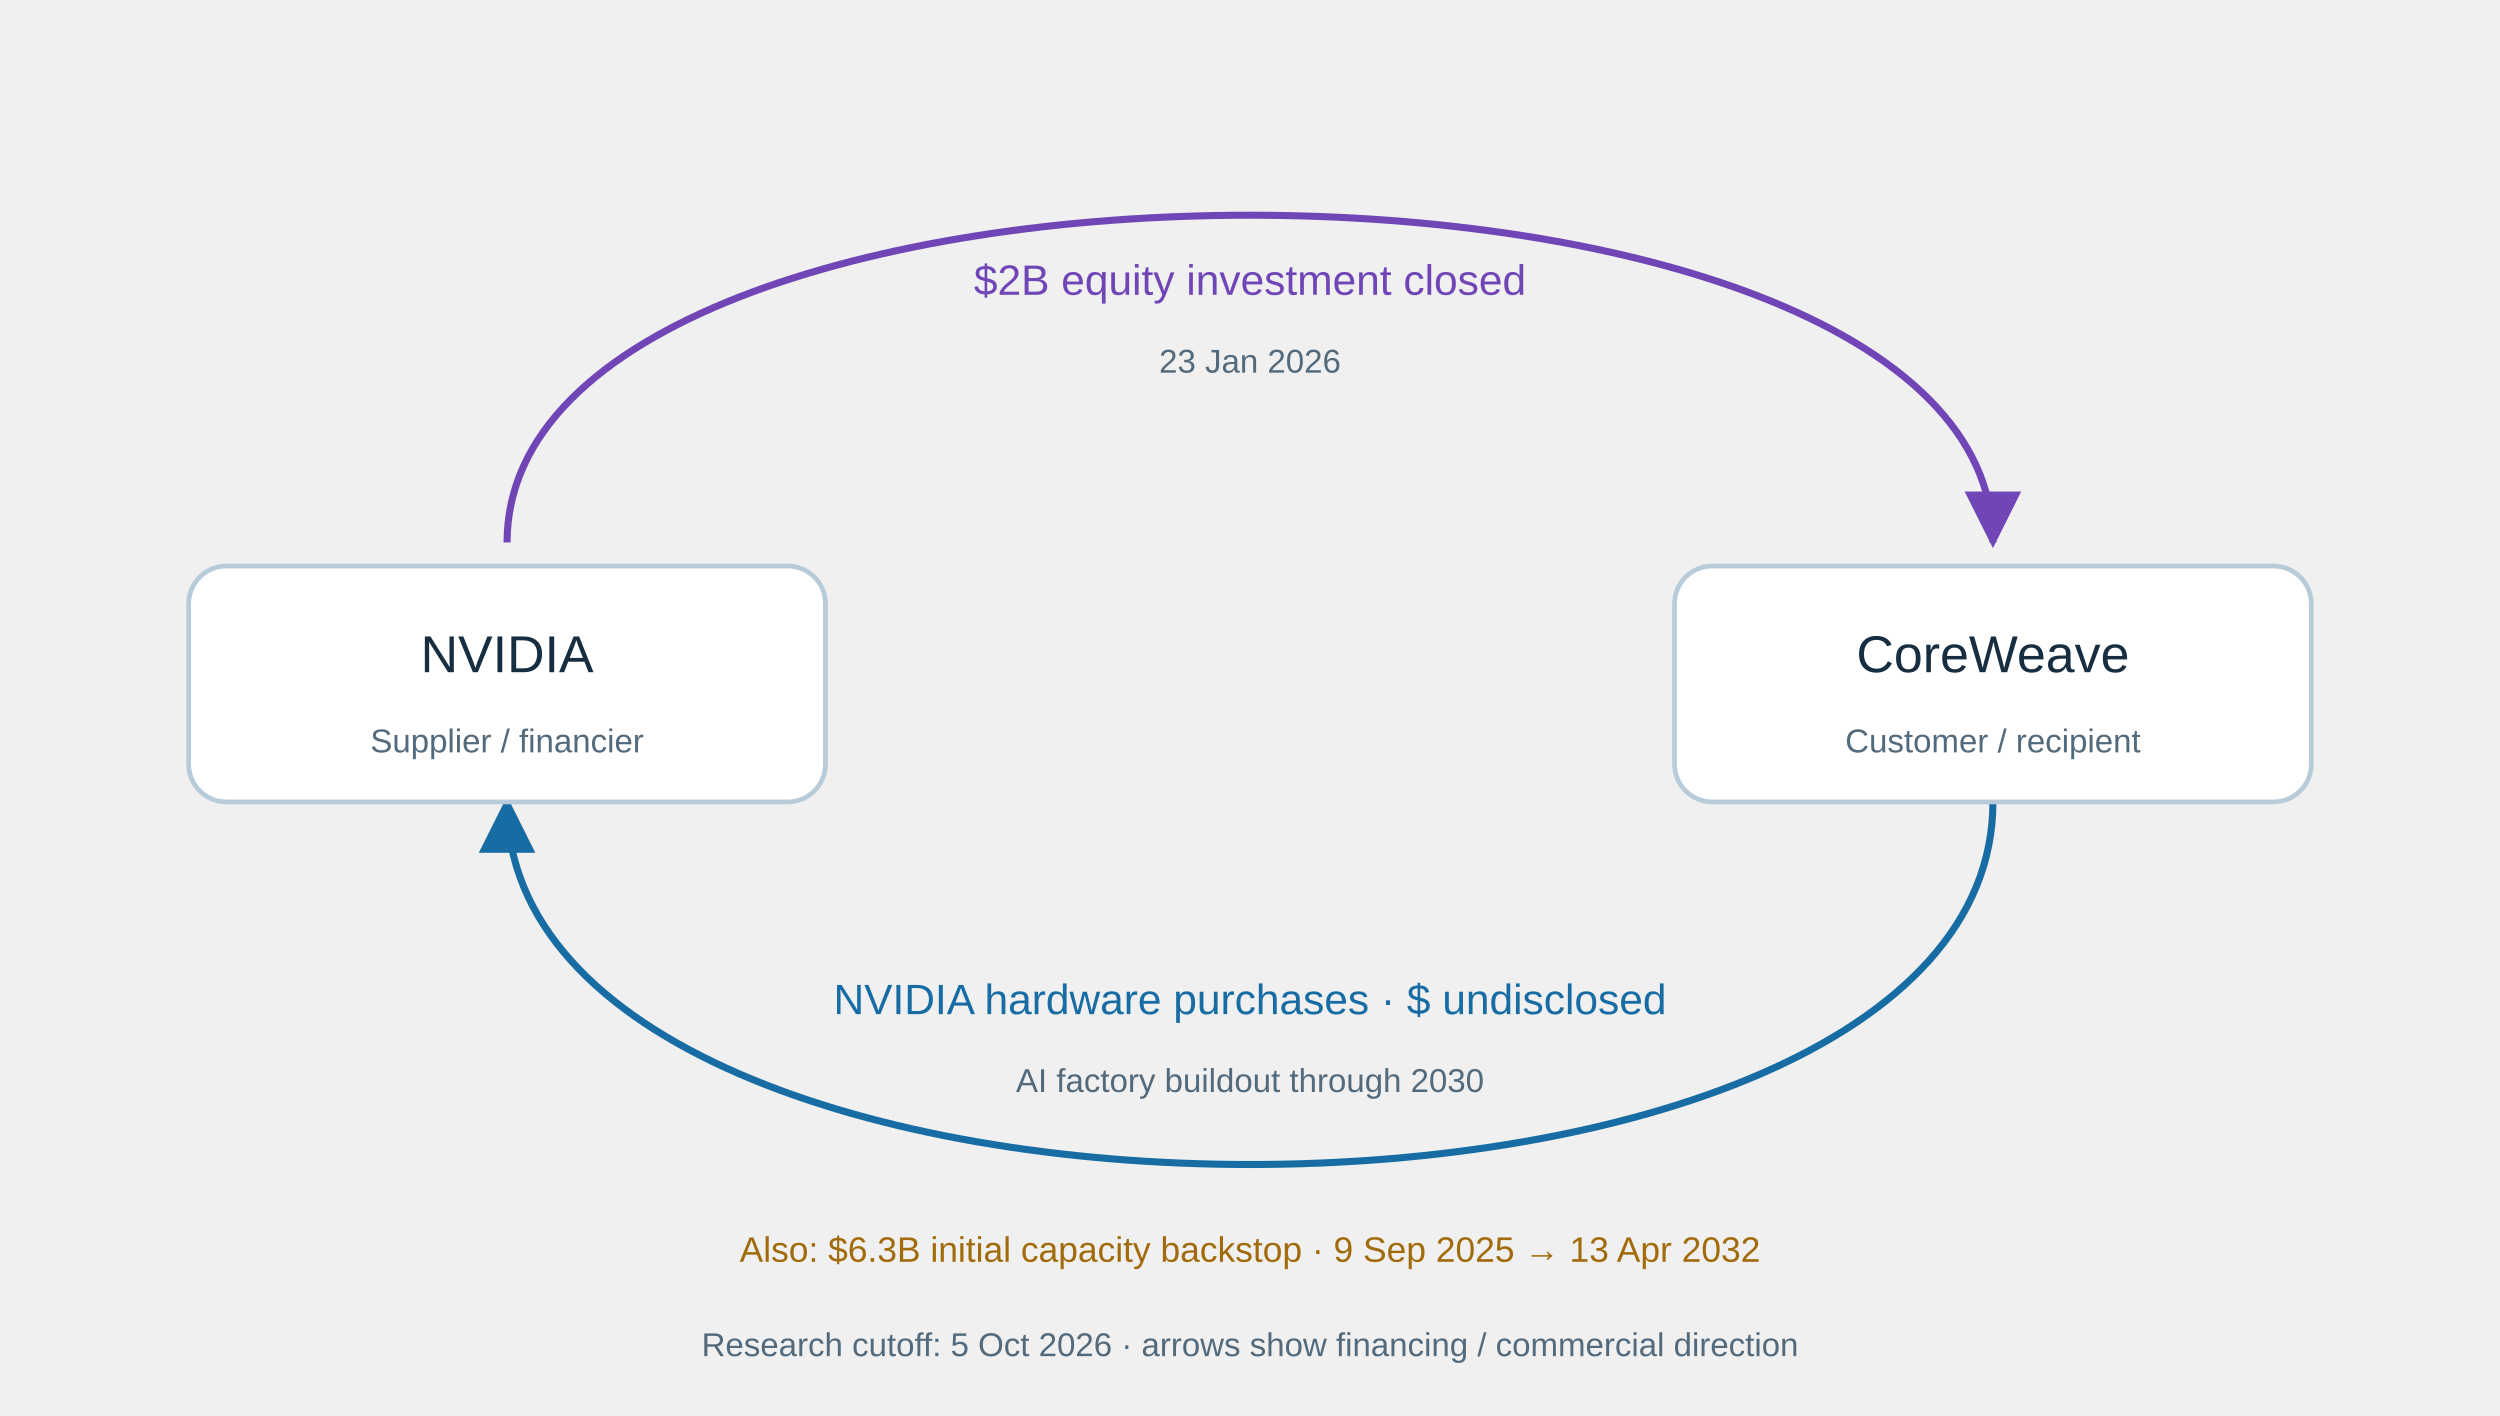
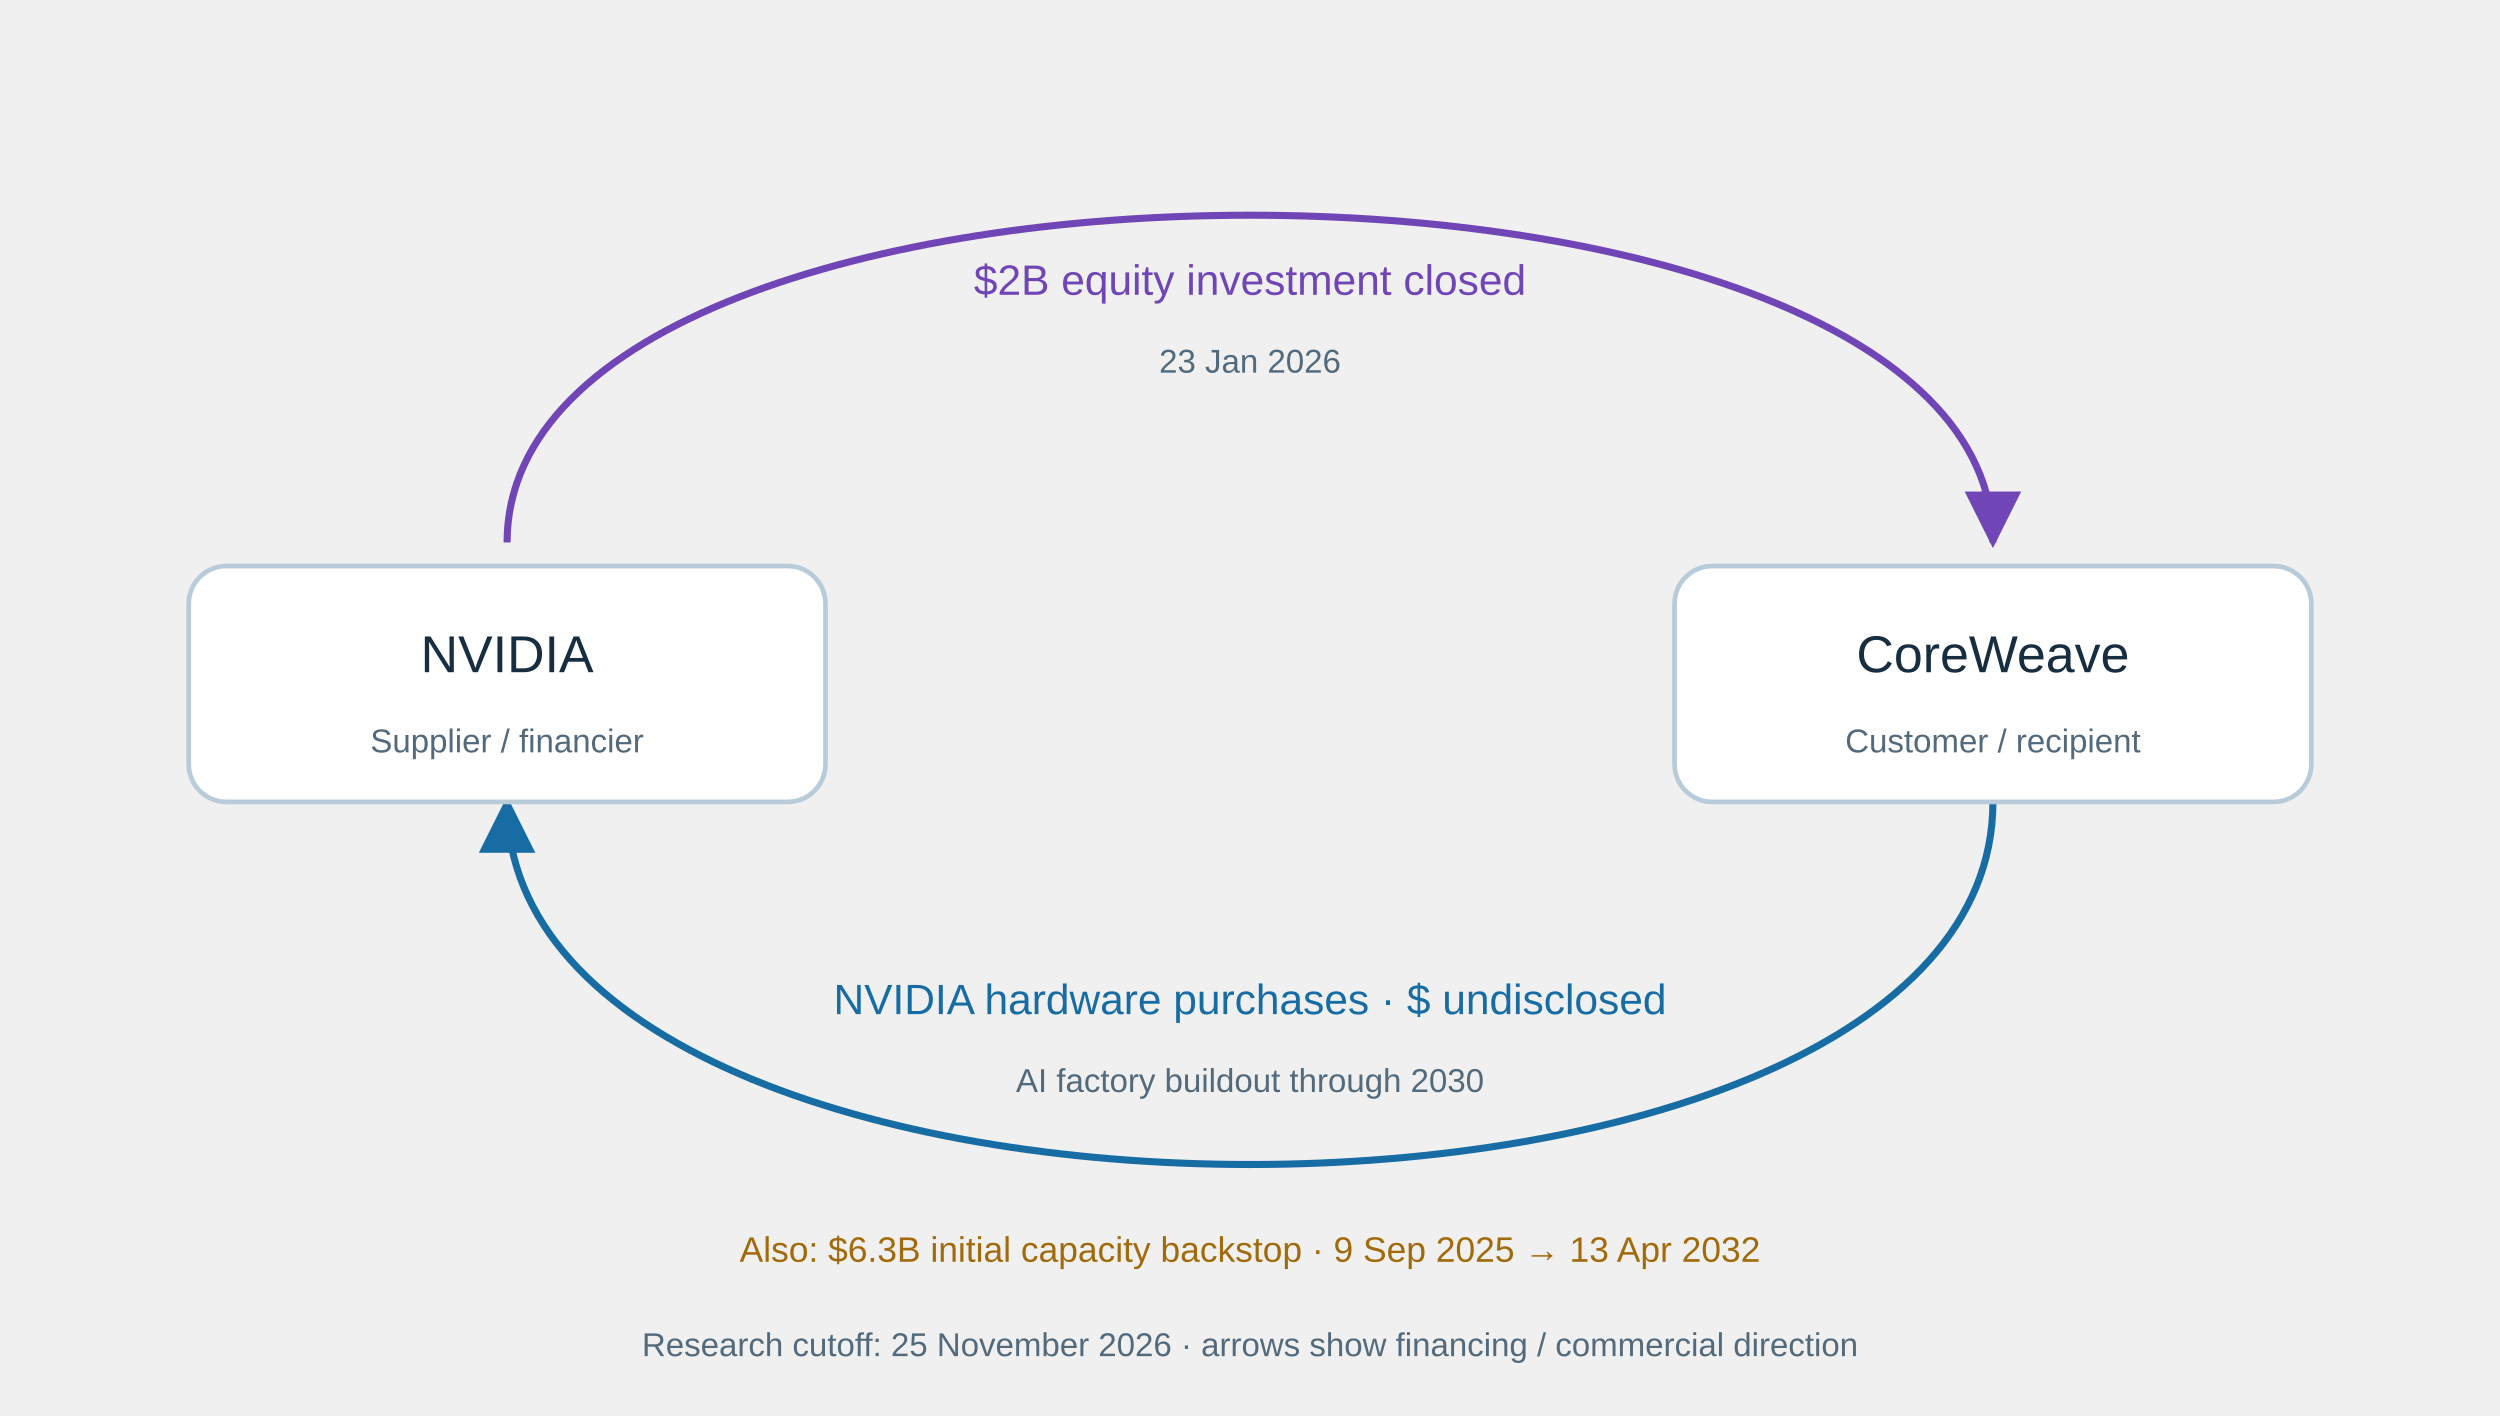
<svg xmlns="http://www.w3.org/2000/svg" viewBox="0 0 1060 600" role="img" aria-labelledby="nvidia-coreweave-title nvidia-coreweave-desc" style="font-family:Arial,sans-serif;background:#f8fafc">
  <defs>
    <marker id="nvidia-coreweave-paid" viewBox="0 0 10 10" refX="9" refY="5" markerWidth="8" markerHeight="8" orient="auto-start-reverse">
      <path d="M0 0 L10 5 L0 10 z" fill="#7045b6" />
    </marker>
    <marker id="nvidia-coreweave-commitment" viewBox="0 0 10 10" refX="9" refY="5" markerWidth="8" markerHeight="8" orient="auto-start-reverse">
      <path d="M0 0 L10 5 L0 10 z" fill="#7045b6" />
    </marker>
    <marker id="nvidia-coreweave-purchase" viewBox="0 0 10 10" refX="9" refY="5" markerWidth="8" markerHeight="8" orient="auto-start-reverse">
      <path d="M0 0 L10 5 L0 10 z" fill="#176ca4" />
    </marker>
    <marker id="nvidia-coreweave-guarantee" viewBox="0 0 10 10" refX="9" refY="5" markerWidth="8" markerHeight="8" orient="auto-start-reverse">
      <path d="M0 0 L10 5 L0 10 z" fill="#a16a0a" />
    </marker>
    <marker id="nvidia-coreweave-incentive" viewBox="0 0 10 10" refX="9" refY="5" markerWidth="8" markerHeight="8" orient="auto-start-reverse">
      <path d="M0 0 L10 5 L0 10 z" fill="#aa4280" />
    </marker>
  </defs>
  <path d="M 215 230 C 215 45 845 45 845 230" fill="none" stroke="#7045b6" stroke-width="3" marker-end="url(#nvidia-coreweave-paid)" />
  <text x="530" y="125" text-anchor="middle" font-size="18" fill="#7045b6">$2B equity investment closed</text>
  <text x="530" y="158" text-anchor="middle" font-size="14" fill="#536a7c">23 Jan 2026</text>
  <path d="M 845 340 C 845 545 215 545 215 340" fill="none" stroke="#176ca4" stroke-width="3" marker-end="url(#nvidia-coreweave-purchase)" />
  <text x="530" y="430" text-anchor="middle" font-size="18" fill="#176ca4">NVIDIA hardware purchases · $ undisclosed</text>
  <text x="530" y="463" text-anchor="middle" font-size="14" fill="#536a7c">AI factory buildout through 2030</text>
  <text x="530" y="535" text-anchor="middle" font-size="15" fill="#a16a0a">Also: $6.3B initial capacity backstop · 9 Sep 2025 → 13 Apr 2032</text>
  <rect x="80" y="240" width="270" height="100" rx="16" fill="#fff" stroke="#b8cbd9" stroke-width="2" />
  <text x="215" y="285" text-anchor="middle" font-size="22" fill="#172d40">NVIDIA</text>
  <text x="215" y="319" text-anchor="middle" font-size="14" fill="#536a7c">Supplier / financier</text>
  <rect x="710" y="240" width="270" height="100" rx="16" fill="#fff" stroke="#b8cbd9" stroke-width="2" />
  <text x="845" y="285" text-anchor="middle" font-size="22" fill="#172d40">CoreWeave</text>
  <text x="845" y="319" text-anchor="middle" font-size="14" fill="#536a7c">Customer / recipient</text>
-   <text x="530" y="575" text-anchor="middle" font-size="14" fill="#536a7c">Research cutoff: 5 Oct 2026 · arrows show financing / commercial direction</text>
+   <text x="530" y="575" text-anchor="middle" font-size="14" fill="#536a7c">Research cutoff: 25 November 2026 · arrows show financing / commercial direction</text>
</svg>
